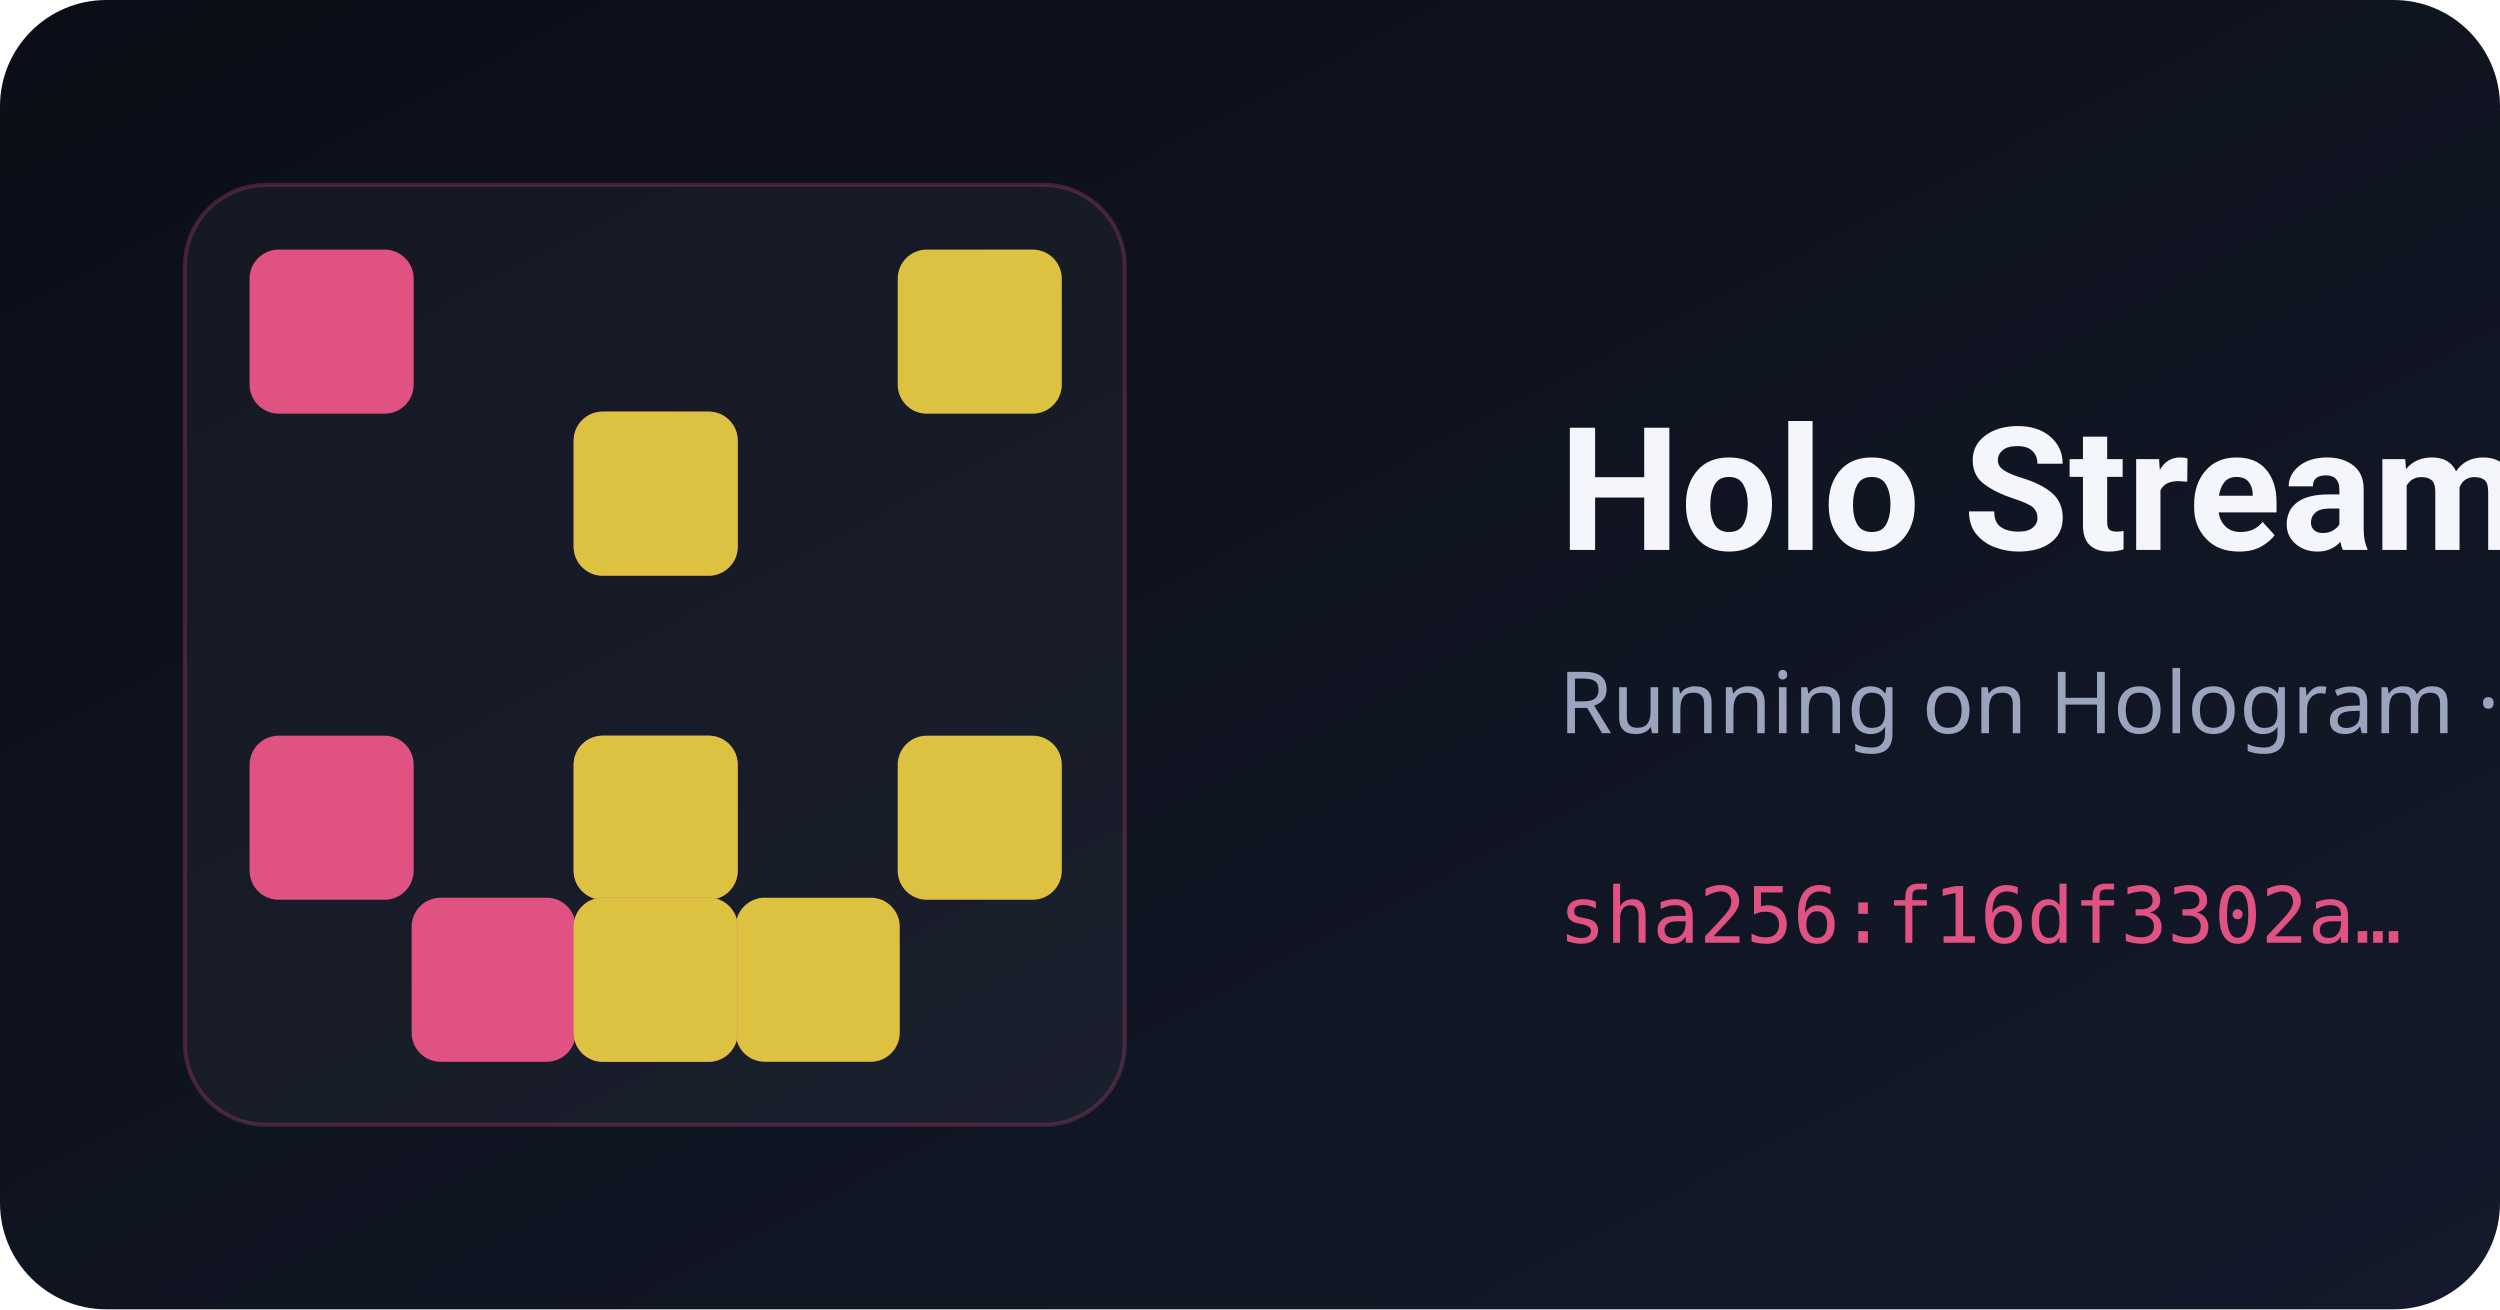
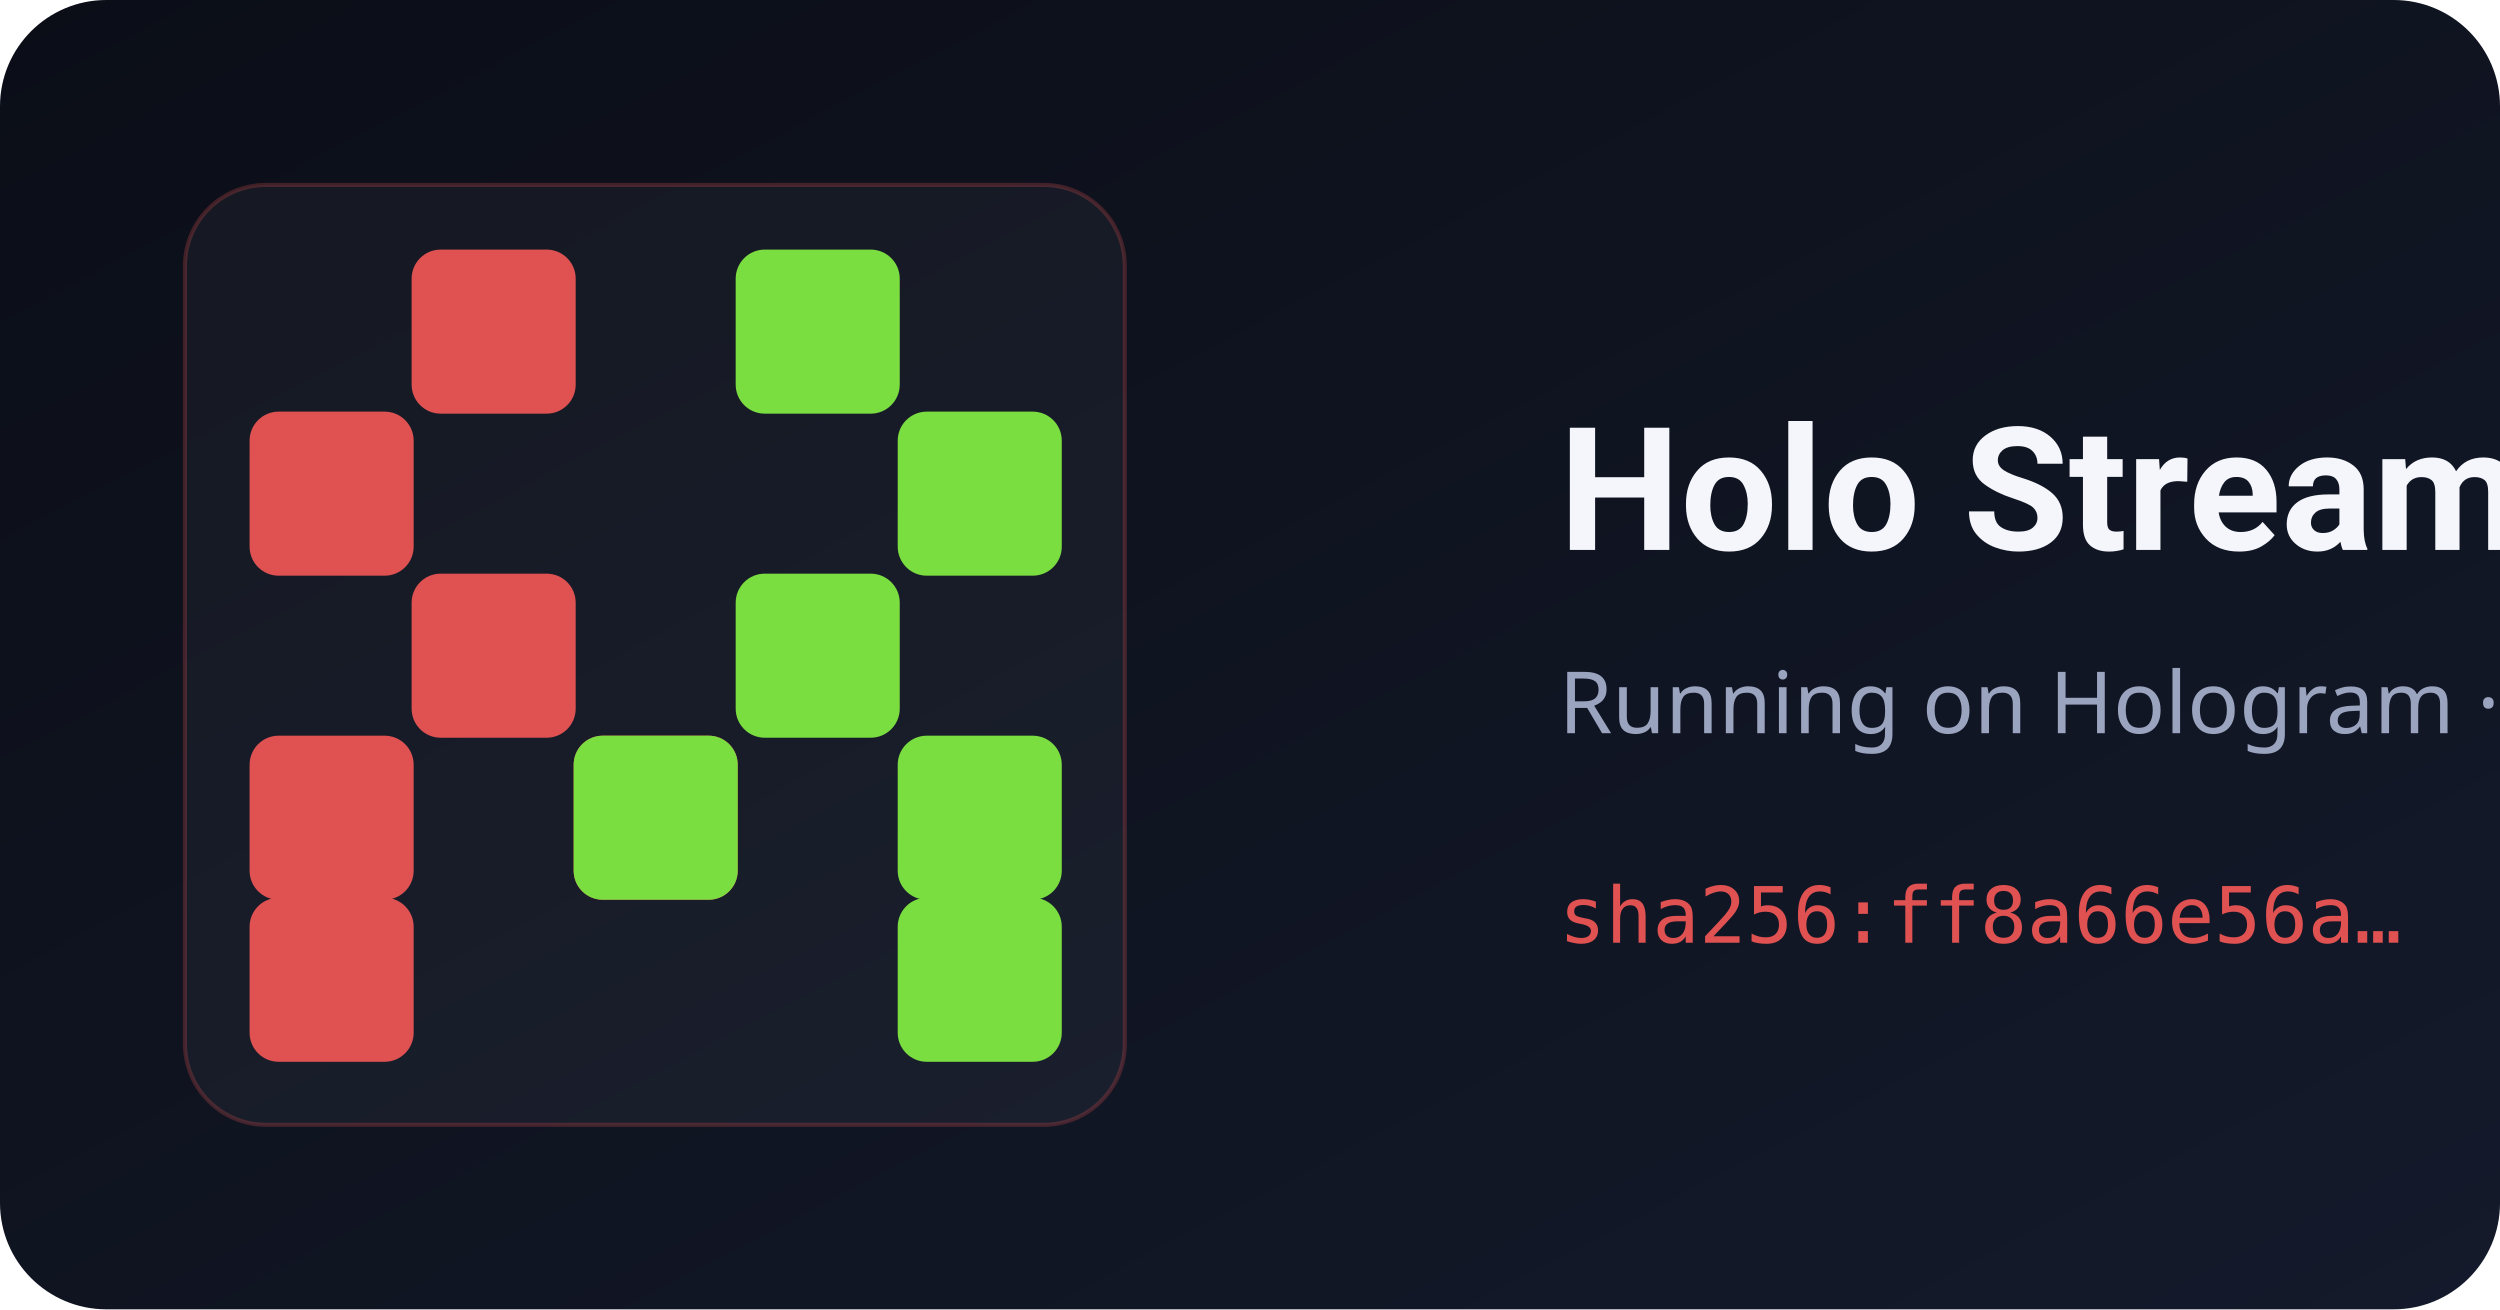
- <svg xmlns="http://www.w3.org/2000/svg" width="611" height="320" viewBox="0 0 611 320" role="img" aria-label="Holo Stream sha256:f16df3302a…">
+ <svg xmlns="http://www.w3.org/2000/svg" width="611" height="320" viewBox="0 0 611 320" role="img" aria-label="Holo Stream sha256:ff8a66e56a…">
  <defs>
    <linearGradient id="bg" x1="0" y1="0" x2="1" y2="1">
      <stop offset="0" stop-color="#0b0e17" />
      <stop offset="1" stop-color="#141a2b" />
    </linearGradient>
  </defs>
  <rect width="611" height="320" rx="26" fill="url(#bg)" />
-   <rect x="45.2" y="45.2" width="229.7" height="229.7" rx="19.8" fill="#ffffff0a" stroke="hsl(340 70% 60%)" stroke-opacity="0.25" />
-   <rect x="61.0" y="61.0" width="40.1" height="40.1" rx="7.1" fill="hsl(340 70% 60%)" />
-   <rect x="219.4" y="61.0" width="40.1" height="40.1" rx="7.1" fill="hsl(49 70% 56%)" />
-   <rect x="140.2" y="100.6" width="40.1" height="40.1" rx="7.1" fill="hsl(340 70% 60%)" />
-   <rect x="140.2" y="100.6" width="40.1" height="40.1" rx="7.1" fill="hsl(49 70% 56%)" />
-   <rect x="61.0" y="179.8" width="40.1" height="40.1" rx="7.1" fill="hsl(340 70% 60%)" />
-   <rect x="219.4" y="179.8" width="40.1" height="40.1" rx="7.1" fill="hsl(49 70% 56%)" />
-   <rect x="140.2" y="179.8" width="40.1" height="40.1" rx="7.1" fill="hsl(340 70% 60%)" />
-   <rect x="140.2" y="179.8" width="40.1" height="40.1" rx="7.1" fill="hsl(49 70% 56%)" />
-   <rect x="100.6" y="219.4" width="40.1" height="40.1" rx="7.1" fill="hsl(340 70% 60%)" />
-   <rect x="179.8" y="219.4" width="40.1" height="40.1" rx="7.1" fill="hsl(49 70% 56%)" />
-   <rect x="140.2" y="219.4" width="40.1" height="40.1" rx="7.1" fill="hsl(340 70% 60%)" />
-   <rect x="140.2" y="219.4" width="40.1" height="40.1" rx="7.1" fill="hsl(49 70% 56%)" />
+   <rect x="45.2" y="45.2" width="229.7" height="229.7" rx="19.8" fill="#ffffff0a" stroke="hsl(360 70% 60%)" stroke-opacity="0.25" />
+   <rect x="100.6" y="61.0" width="40.1" height="40.1" rx="7.1" fill="hsl(360 70% 60%)" />
+   <rect x="179.8" y="61.0" width="40.1" height="40.1" rx="7.1" fill="hsl(98 70% 56%)" />
+   <rect x="61.0" y="100.6" width="40.1" height="40.1" rx="7.1" fill="hsl(360 70% 60%)" />
+   <rect x="219.4" y="100.6" width="40.1" height="40.1" rx="7.1" fill="hsl(98 70% 56%)" />
+   <rect x="100.6" y="140.2" width="40.1" height="40.1" rx="7.1" fill="hsl(360 70% 60%)" />
+   <rect x="179.8" y="140.2" width="40.1" height="40.1" rx="7.1" fill="hsl(98 70% 56%)" />
+   <rect x="61.0" y="179.8" width="40.1" height="40.1" rx="7.1" fill="hsl(360 70% 60%)" />
+   <rect x="219.4" y="179.8" width="40.1" height="40.1" rx="7.1" fill="hsl(98 70% 56%)" />
+   <rect x="140.2" y="179.8" width="40.1" height="40.1" rx="7.1" fill="hsl(360 70% 60%)" />
+   <rect x="140.2" y="179.8" width="40.1" height="40.1" rx="7.1" fill="hsl(98 70% 56%)" />
+   <rect x="61.0" y="219.4" width="40.1" height="40.1" rx="7.1" fill="hsl(360 70% 60%)" />
+   <rect x="219.4" y="219.4" width="40.1" height="40.1" rx="7.1" fill="hsl(98 70% 56%)" />
  <text x="381" y="134.4" font-family="ui-sans-serif,system-ui,Segoe UI,Roboto,sans-serif" font-size="42" font-weight="700" fill="#f4f6fb">Holo Stream</text>
  <text x="381" y="179.2" font-family="ui-sans-serif,system-ui,sans-serif" font-size="21" fill="#9aa4bf">Running on Hologram · live on your device</text>
-   <text x="381" y="230.4" font-family="ui-monospace,Menlo,Consolas,monospace" font-size="19" fill="hsl(340 70% 60%)">sha256:f16df3302a…</text>
+   <text x="381" y="230.4" font-family="ui-monospace,Menlo,Consolas,monospace" font-size="19" fill="hsl(360 70% 60%)">sha256:ff8a66e56a…</text>
</svg>
